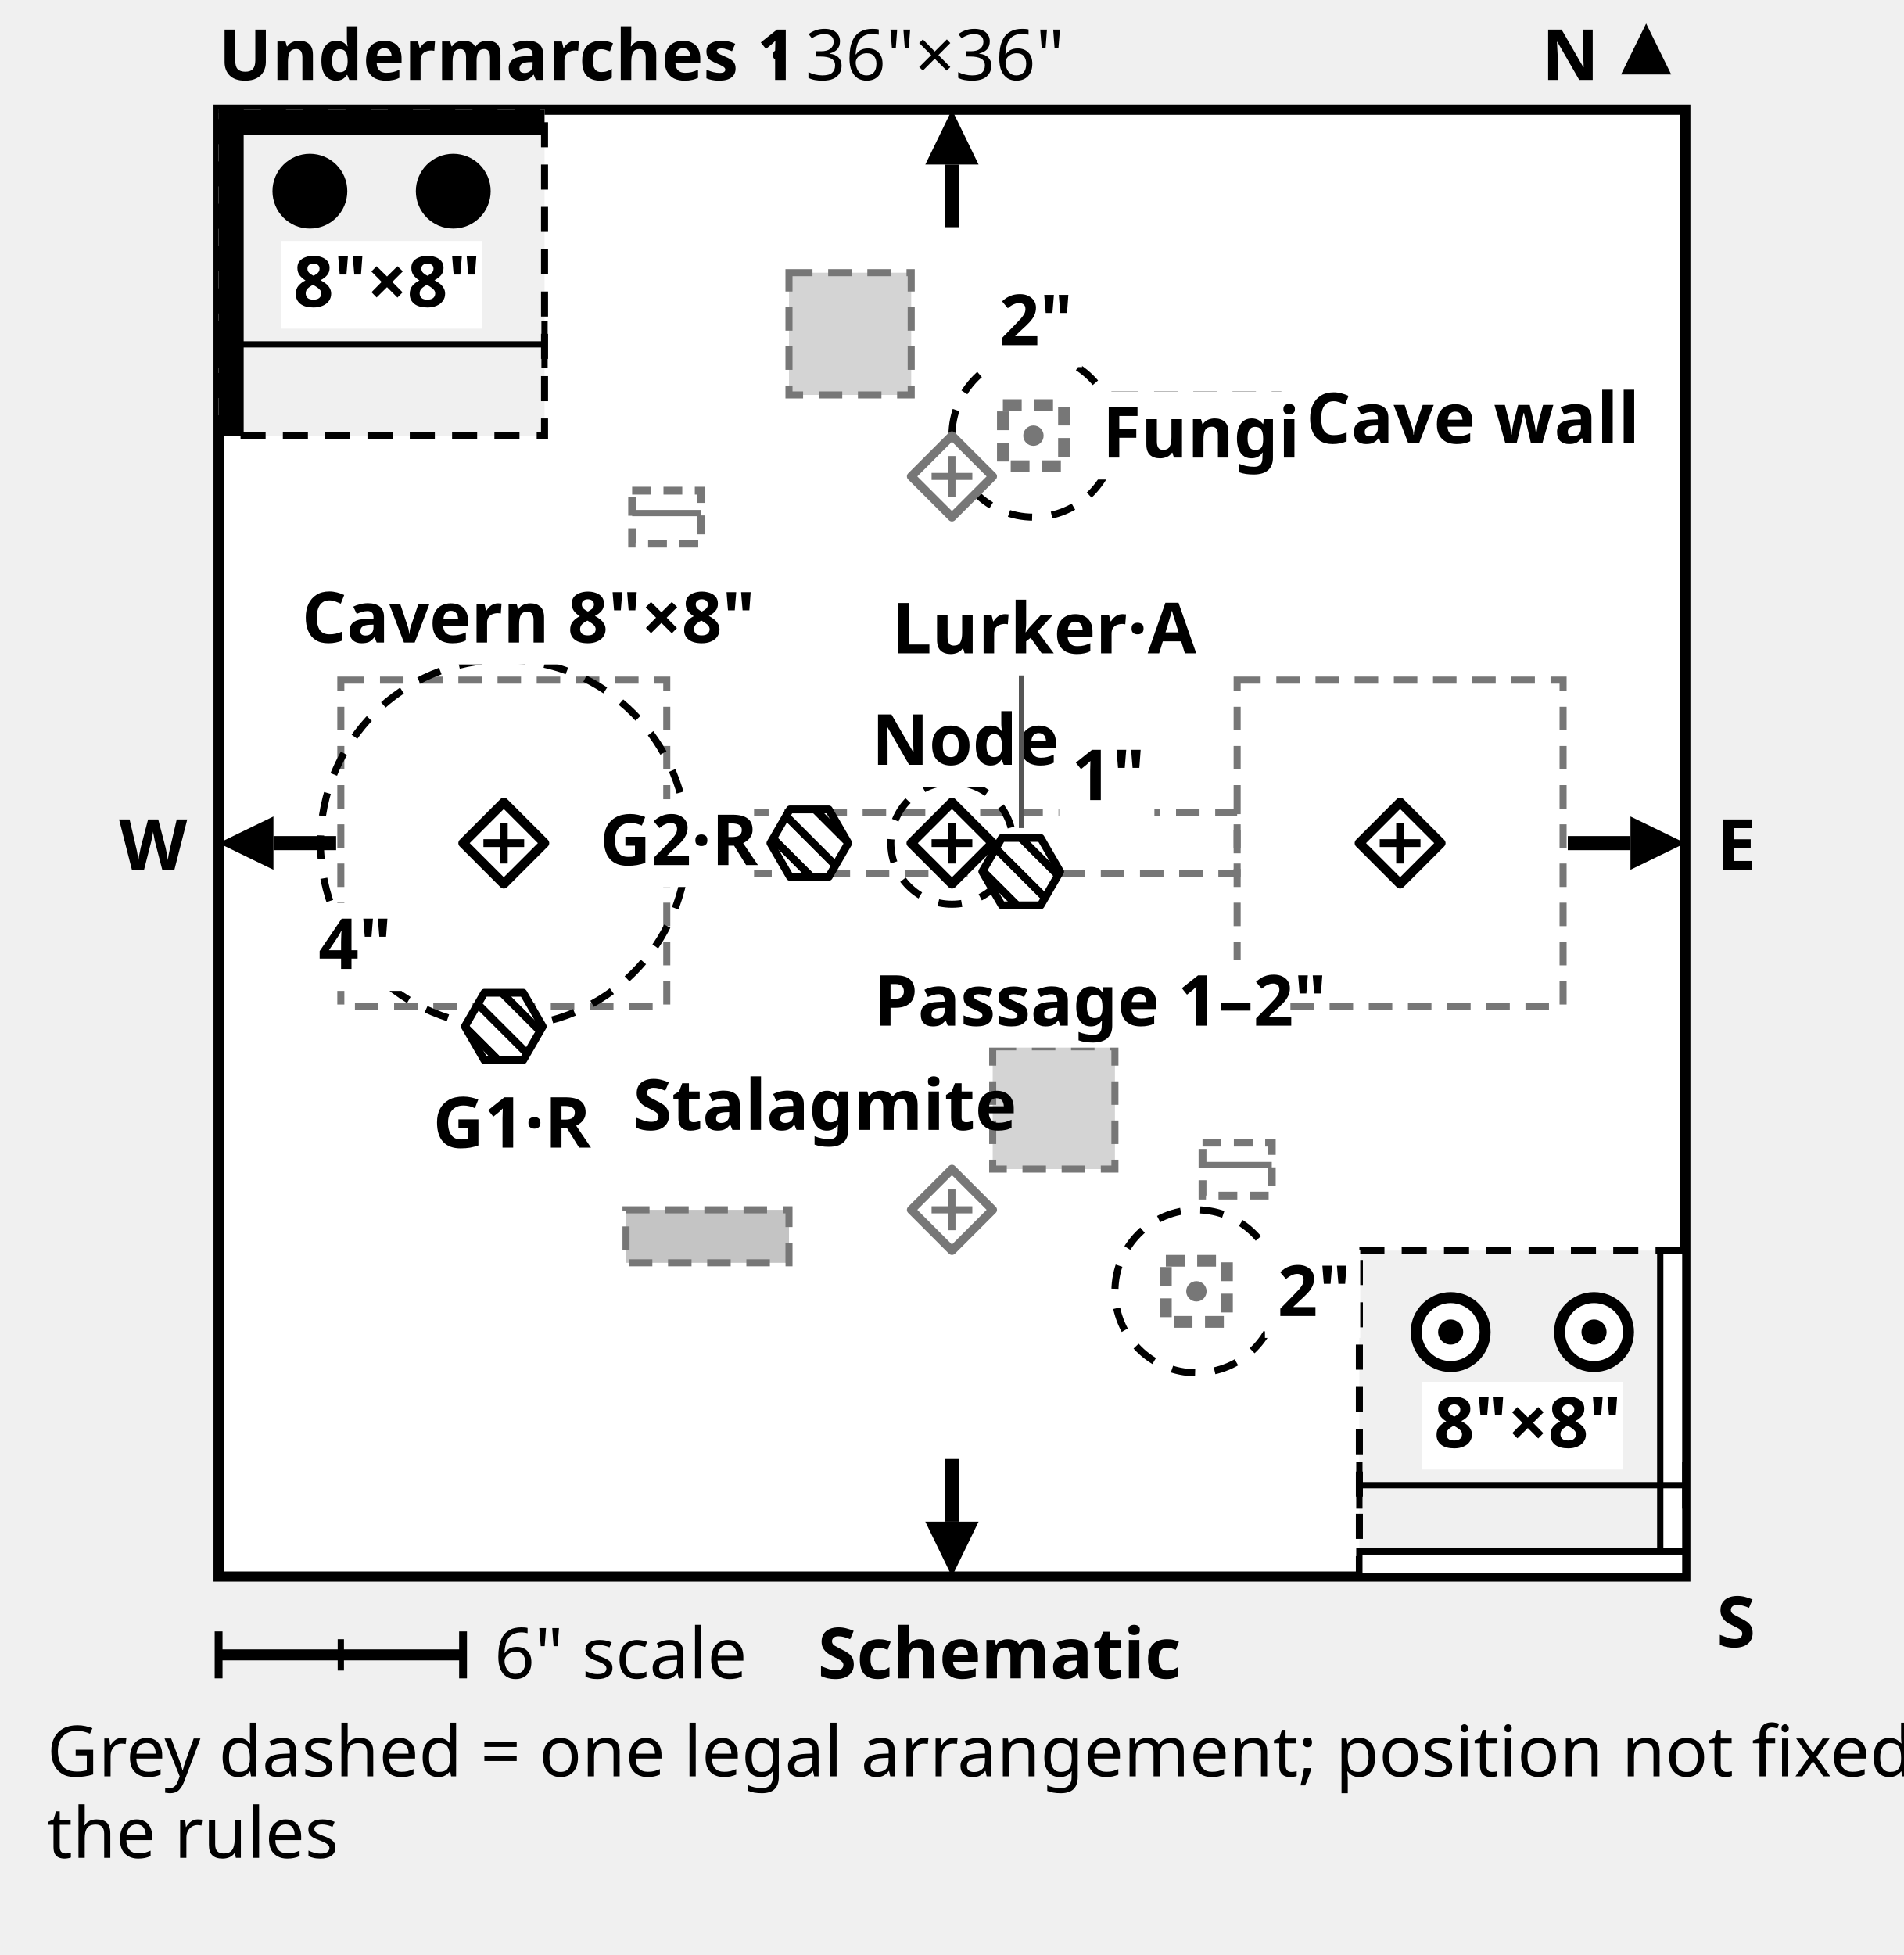
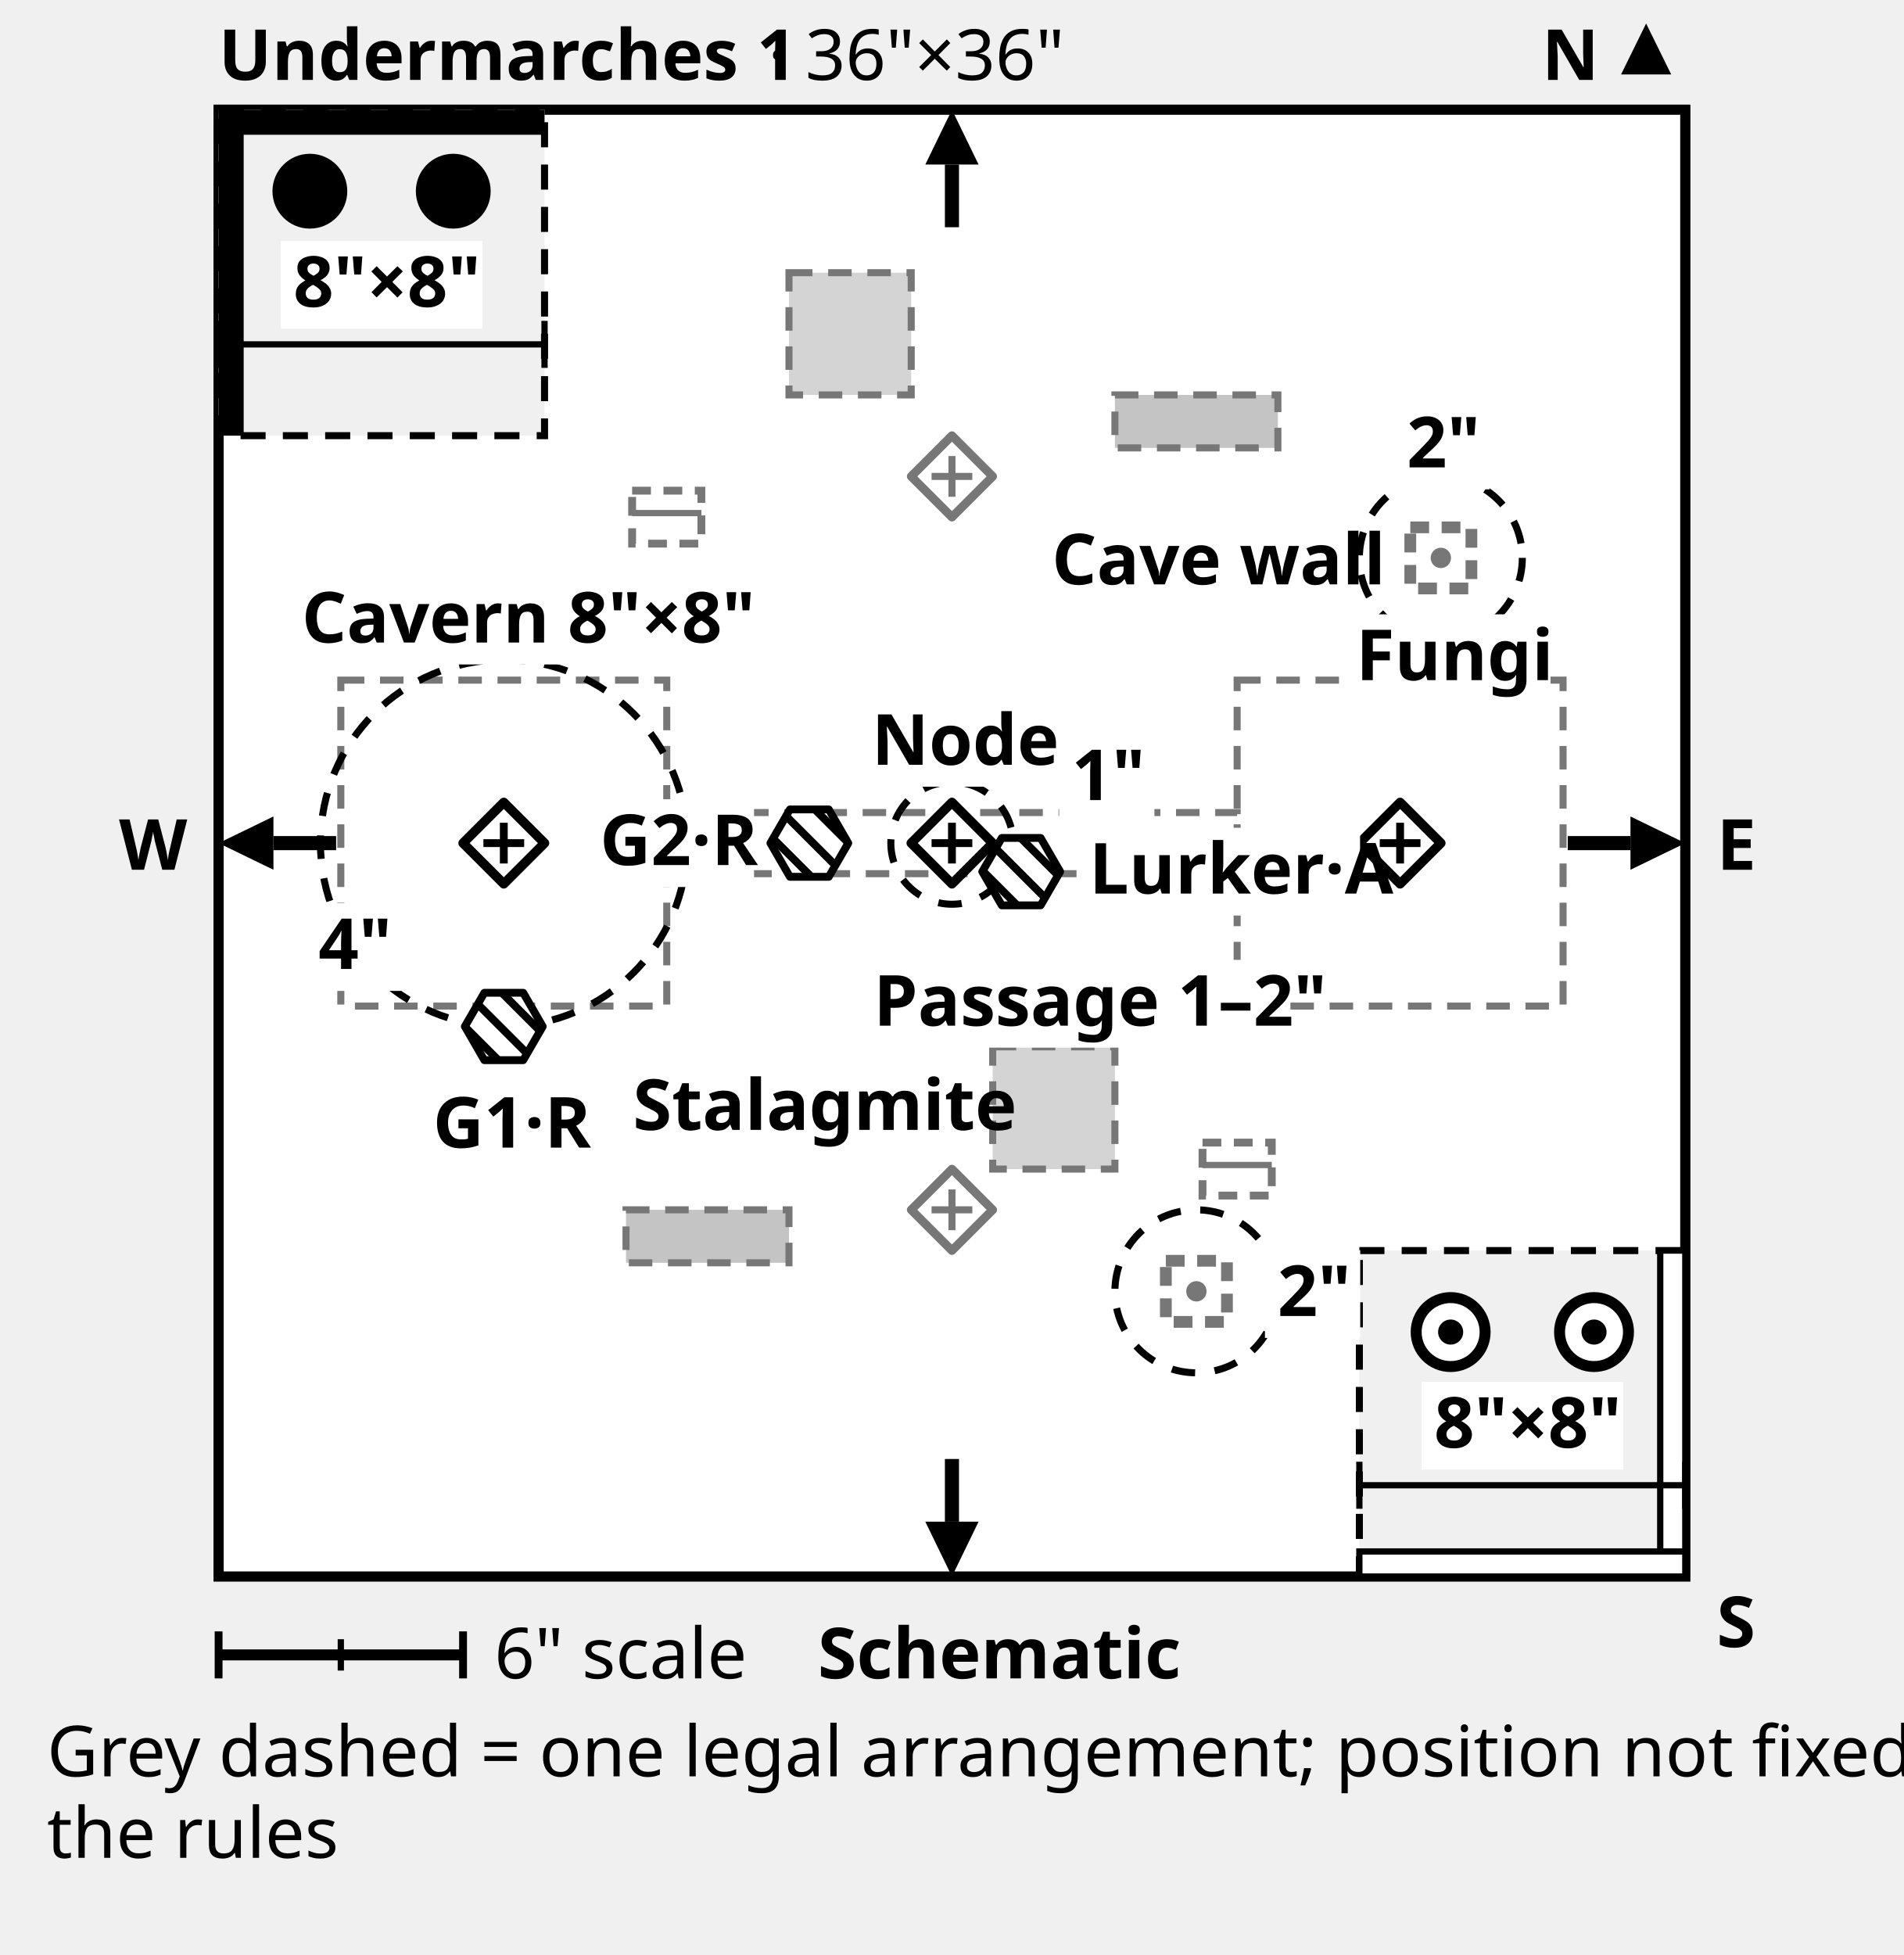
<svg xmlns="http://www.w3.org/2000/svg" width="243pt" height="249.5pt" viewBox="0 0 243 249.5">
  <defs>
    <pattern id="p-cover" width="5" height="5" patternUnits="userSpaceOnUse" patternTransform="rotate(45)">
      <rect width="5" height="5" fill="#fff" />
      <path d="M0 0.5H5M0.5 0V5" stroke="#444" stroke-width="0.7" fill="none" />
    </pattern>
    <pattern id="p-diff" width="4" height="4" patternUnits="userSpaceOnUse">
      <rect width="4" height="4" fill="#fff" />
      <circle cx="1" cy="1" r="0.75" fill="#222" />
      <circle cx="3" cy="3" r="0.75" fill="#222" />
    </pattern>
    <pattern id="p-imp" width="2.4" height="2.4" patternUnits="userSpaceOnUse" patternTransform="rotate(45)">
      <rect width="2.4" height="2.4" fill="#fff" />
      <path d="M0.4 0V2.4" stroke="#000" stroke-width="0.95" fill="none" />
    </pattern>
    <pattern id="p-mon" width="3.2" height="3.2" patternUnits="userSpaceOnUse" patternTransform="rotate(-45)">
      <rect width="3.2" height="3.2" fill="#fff" />
      <path d="M0.5 0V3.2" stroke="#000" stroke-width="1" fill="none" />
    </pattern>
    <pattern id="p-aoe" width="4" height="4" patternUnits="userSpaceOnUse" patternTransform="rotate(-45)">
      <rect width="4" height="4" fill="#fff" />
      <path d="M0.5 0V4" stroke="#777" stroke-width="1.4" fill="none" />
    </pattern>
  </defs>
  <defs>
    <pattern id="p-cover-l" width="5" height="5" patternUnits="userSpaceOnUse" patternTransform="rotate(45)">
      <rect width="5" height="5" fill="#fff" />
      <path d="M0 0.5H5M0.5 0V5" stroke="#aaa" stroke-width="0.6" fill="none" />
    </pattern>
    <pattern id="p-diff-l" width="4" height="4" patternUnits="userSpaceOnUse">
      <rect width="4" height="4" fill="#fff" />
      <circle cx="1" cy="1" r="0.7" fill="#999" />
      <circle cx="3" cy="3" r="0.7" fill="#999" />
    </pattern>
    <pattern id="p-imp-l" width="2.6" height="2.6" patternUnits="userSpaceOnUse" patternTransform="rotate(45)">
      <rect width="2.6" height="2.6" fill="#fff" />
      <path d="M0.4 0V2.6" stroke="#aaa" stroke-width="0.8" fill="none" />
    </pattern>
    <pattern id="p-mon-l" width="3.2" height="3.2" patternUnits="userSpaceOnUse" patternTransform="rotate(-45)">
      <rect width="3.2" height="3.2" fill="#fff" />
      <path d="M0.5 0V3.2" stroke="#999" stroke-width="0.9" fill="none" />
    </pattern>
    <pattern id="p-water" width="6" height="4" patternUnits="userSpaceOnUse">
      <rect width="6" height="4" fill="#fff" />
      <path d="M0 2.2Q1.5 0.4 3 2.2T6 2.2" stroke="#333" stroke-width="0.8" fill="none" />
    </pattern>
    <pattern id="p-water-l" width="6" height="4" patternUnits="userSpaceOnUse">
      <rect width="6" height="4" fill="#fff" />
      <path d="M0 2.2Q1.5 0.4 3 2.2T6 2.2" stroke="#aaa" stroke-width="0.8" fill="none" />
    </pattern>
    <pattern id="p-slip" width="6" height="6" patternUnits="userSpaceOnUse" patternTransform="rotate(-30)">
      <rect width="6" height="6" fill="#fff" />
      <path d="M0.5 1.5H3.5M3.5 4.5H5.5" stroke="#333" stroke-width="0.9" fill="none" />
    </pattern>
    <pattern id="p-slip-l" width="6" height="6" patternUnits="userSpaceOnUse" patternTransform="rotate(-30)">
      <rect width="6" height="6" fill="#fff" />
      <path d="M0.5 1.5H3.5M3.5 4.5H5.5" stroke="#aaa" stroke-width="0.9" fill="none" />
    </pattern>
    <clipPath id="bclip">
      <rect x="22.5" y="14" width="198" height="198" />
    </clipPath>
    <pattern id="p-dark" width="4" height="4" patternUnits="userSpaceOnUse">
      <rect width="4" height="4" fill="#d9d9d9" />
      <path d="M0 4L4 0" stroke="#fff" stroke-width="0.9" fill="none" />
    </pattern>
  </defs>
  <rect x="27.9" y="14" width="187.2" height="187.2" fill="#fff" stroke="#000" stroke-width="1.3" />
  <rect x="27.9" y="14" width="41.6" height="41.6" fill="#f0f0f0" stroke="#000" stroke-width="0.9" stroke-dasharray="3.2 2.2" />
  <rect x="27.9" y="14" width="3.2" height="41.6" fill="#000" />
  <rect x="27.9" y="14" width="41.6" height="3.2" fill="#000" />
  <line x1="27.9" y1="43.95" x2="69.5" y2="43.95" stroke="#000" stroke-width="0.8" stroke-linecap="butt" />
  <line x1="27.9" y1="40.95" x2="27.9" y2="46.95" stroke="#000" stroke-width="0.8" stroke-linecap="butt" />
  <line x1="69.5" y1="40.95" x2="69.5" y2="46.95" stroke="#000" stroke-width="0.8" stroke-linecap="butt" />
  <rect x="173.5" y="159.6" width="41.6" height="41.6" fill="#f0f0f0" stroke="#000" stroke-width="0.9" stroke-dasharray="3.2 2.2" />
  <rect x="211.9" y="159.6" width="3.2" height="41.6" fill="#fff" stroke="#000" stroke-width="0.8" />
  <rect x="173.5" y="198" width="41.6" height="3.2" fill="#fff" stroke="#000" stroke-width="0.8" />
  <line x1="173.5" y1="189.55" x2="215.1" y2="189.55" stroke="#000" stroke-width="0.8" stroke-linecap="butt" />
  <line x1="173.5" y1="186.55" x2="173.5" y2="192.55" stroke="#000" stroke-width="0.8" stroke-linecap="butt" />
  <line x1="215.1" y1="186.55" x2="215.1" y2="192.55" stroke="#000" stroke-width="0.8" stroke-linecap="butt" />
  <rect x="43.5" y="86.8" width="41.6" height="41.6" fill="none" stroke="#777" stroke-width="0.9" stroke-dasharray="3 2" />
  <rect x="157.9" y="86.8" width="41.6" height="41.6" fill="none" stroke="#777" stroke-width="0.9" stroke-dasharray="3 2" />
  <rect x="85.1" y="103.7" width="72.8" height="7.8" fill="none" stroke="#777" stroke-width="0.9" stroke-dasharray="3 2" />
  <rect x="142.3" y="50.4" width="20.8" height="6.76" fill="#c4c4c4" stroke="#777" stroke-width="0.9" stroke-dasharray="3 2" />
  <rect x="79.9" y="154.4" width="20.8" height="6.76" fill="#c4c4c4" stroke="#777" stroke-width="0.9" stroke-dasharray="3 2" />
  <rect x="126.7" y="133.6" width="15.6" height="15.6" fill="#d4d4d4" stroke="#777" stroke-width="0.9" stroke-dasharray="3 2" />
  <rect x="100.7" y="34.8" width="15.6" height="15.6" fill="#d4d4d4" stroke="#777" stroke-width="0.9" stroke-dasharray="3 2" />
  <g clip-path="url(#bclip)">
-     <circle cx="131.9" cy="55.6" r="10.4" fill="none" stroke="#000" stroke-width="0.9" stroke-dasharray="3 2.5" />
+     <circle cx="183.9" cy="71.2" r="10.4" fill="none" stroke="#000" stroke-width="0.9" stroke-dasharray="3 2.5" />
  </g>
  <g clip-path="url(#bclip)">
    <circle cx="152.7" cy="164.8" r="10.4" fill="none" stroke="#000" stroke-width="0.9" stroke-dasharray="3 2.5" />
  </g>
  <circle cx="121.5" cy="107.6" r="7.8" fill="none" stroke="#000" stroke-width="0.9" stroke-dasharray="3 2.5" />
  <circle cx="64.3" cy="107.6" r="23.4" fill="none" stroke="#000" stroke-width="0.9" stroke-dasharray="3 2.5" />
  <polygon points="121.5,102.4 126.7,107.6 121.5,112.8 116.3,107.6" fill="#fff" stroke="#000" stroke-width="1.2" stroke-linejoin="round" />
  <line x1="118.9" y1="107.6" x2="124.1" y2="107.6" stroke="#000" stroke-width="1" stroke-linecap="butt" />
  <line x1="121.5" y1="105" x2="121.5" y2="110.2" stroke="#000" stroke-width="1" stroke-linecap="butt" />
  <polygon points="64.3,102.4 69.5,107.6 64.3,112.8 59.1,107.6" fill="#fff" stroke="#000" stroke-width="1.2" stroke-linejoin="round" />
  <line x1="61.7" y1="107.6" x2="66.9" y2="107.6" stroke="#000" stroke-width="1" stroke-linecap="butt" />
  <line x1="64.3" y1="105" x2="64.3" y2="110.2" stroke="#000" stroke-width="1" stroke-linecap="butt" />
  <polygon points="178.7,102.4 183.9,107.6 178.7,112.8 173.5,107.6" fill="#fff" stroke="#000" stroke-width="1.2" stroke-linejoin="round" />
  <line x1="176.1" y1="107.6" x2="181.3" y2="107.6" stroke="#000" stroke-width="1" stroke-linecap="butt" />
  <line x1="178.7" y1="105" x2="178.7" y2="110.2" stroke="#000" stroke-width="1" stroke-linecap="butt" />
  <polygon points="121.5,55.6 126.7,60.8 121.5,66 116.3,60.8" fill="#fff" stroke="#777" stroke-width="1.1" stroke-linejoin="round" />
  <line x1="118.9" y1="60.8" x2="124.1" y2="60.8" stroke="#777" stroke-width="0.9" stroke-linecap="butt" />
  <line x1="121.5" y1="58.2" x2="121.5" y2="63.4" stroke="#777" stroke-width="0.9" stroke-linecap="butt" />
  <polygon points="121.5,149.2 126.7,154.4 121.5,159.6 116.3,154.4" fill="#fff" stroke="#777" stroke-width="1.1" stroke-linejoin="round" />
  <line x1="118.9" y1="154.4" x2="124.1" y2="154.4" stroke="#777" stroke-width="0.9" stroke-linecap="butt" />
  <line x1="121.5" y1="151.8" x2="121.5" y2="157" stroke="#777" stroke-width="0.9" stroke-linecap="butt" />
  <rect x="80.68" y="62.62" width="8.84" height="6.76" fill="#fff" stroke="#777" stroke-width="1" stroke-dasharray="2.4 1.6" />
  <line x1="80.68" y1="65.48" x2="89.52" y2="65.48" stroke="#777" stroke-width="0.8" stroke-linecap="butt" />
  <rect x="153.48" y="145.82" width="8.84" height="6.76" fill="#fff" stroke="#777" stroke-width="1" stroke-dasharray="2.4 1.6" />
  <line x1="153.48" y1="148.68" x2="162.32" y2="148.68" stroke="#777" stroke-width="0.8" stroke-linecap="butt" />
-   <rect x="128" y="51.7" width="7.8" height="7.8" fill="#fff" stroke="#777" stroke-width="1.5" stroke-dasharray="2.4 1.6" />
-   <circle cx="131.9" cy="55.6" r="1.3" fill="#777" />
+   <rect x="180" y="67.3" width="7.8" height="7.8" fill="#fff" stroke="#777" stroke-width="1.5" stroke-dasharray="2.4 1.6" />
+   <circle cx="183.9" cy="71.2" r="1.3" fill="#777" />
  <rect x="148.8" y="160.9" width="7.8" height="7.8" fill="#fff" stroke="#777" stroke-width="1.5" stroke-dasharray="2.4 1.6" />
  <circle cx="152.7" cy="164.8" r="1.3" fill="#777" />
  <polygon points="135.31,111.24 132.82,115.54 127.86,115.54 125.37,111.24 127.86,106.94 132.82,106.94" fill="url(#p-mon)" stroke="#000" stroke-width="1" stroke-linejoin="round" />
  <polygon points="69.27,131 66.78,135.3 61.82,135.3 59.33,131 61.82,126.7 66.78,126.7" fill="url(#p-mon)" stroke="#000" stroke-width="1" stroke-linejoin="round" />
  <polygon points="108.27,107.6 105.78,111.9 100.82,111.9 98.33,107.6 100.82,103.3 105.78,103.3" fill="url(#p-mon)" stroke="#000" stroke-width="1" stroke-linejoin="round" />
  <line x1="121.5" y1="29" x2="121.5" y2="21" stroke="#000" stroke-width="1.8" stroke-linecap="butt" />
  <polygon points="121.5,14 124.9,21 118.1,21" fill="#000" />
  <line x1="200.1" y1="107.6" x2="208.1" y2="107.6" stroke="#000" stroke-width="1.8" stroke-linecap="butt" />
  <polygon points="215.1,107.6 208.1,111 208.1,104.2" fill="#000" />
  <line x1="121.5" y1="186.2" x2="121.5" y2="194.2" stroke="#000" stroke-width="1.8" stroke-linecap="butt" />
  <polygon points="121.5,201.2 118.1,194.2 124.9,194.2" fill="#000" />
  <line x1="42.9" y1="107.6" x2="34.9" y2="107.6" stroke="#000" stroke-width="1.8" stroke-linecap="butt" />
  <polygon points="27.9,107.6 34.9,104.2 34.9,111" fill="#000" />
  <circle cx="39.55" cy="24.4" r="4.4" fill="#000" stroke="#000" stroke-width="0.75" />
  <circle cx="57.85" cy="24.4" r="4.4" fill="#000" stroke="#000" stroke-width="0.75" />
  <circle cx="185.15" cy="170" r="4.4" fill="#fff" stroke="#000" stroke-width="1.4" />
  <circle cx="185.15" cy="170" r="1.6" fill="#000" />
  <circle cx="203.45" cy="170" r="4.4" fill="#fff" stroke="#000" stroke-width="1.4" />
  <circle cx="203.45" cy="170" r="1.6" fill="#000" />
  <rect x="35.84" y="30.75" width="25.73" height="11.2" fill="#fff" />
  <text x="37.44" y="39.15" font-weight="600" font-family="'Source Sans 3'" font-size="9" fill="#000">8"×8"</text>
  <rect x="181.44" y="176.35" width="25.73" height="11.2" fill="#fff" />
  <text x="183.04" y="184.75" font-weight="600" font-family="'Source Sans 3'" font-size="9" fill="#000">8"×8"</text>
  <rect x="36.91" y="73.6" width="54.77" height="11.2" fill="#fff" />
  <text x="38.51" y="82" font-weight="600" font-family="'Source Sans 3'" font-size="9" fill="#000">Cavern 8"×8"</text>
  <rect x="109.89" y="122.5" width="54.42" height="11.2" fill="#fff" />
  <text x="111.49" y="130.9" font-weight="600" font-family="'Source Sans 3'" font-size="9" fill="#000">Passage 1–2"</text>
-   <rect x="165.1" y="48.18" width="40.1" height="11.2" fill="#fff" />
-   <text x="166.7" y="56.58" font-weight="600" font-family="'Source Sans 3'" font-size="9" fill="#000">Cave wall</text>
+   <rect x="132.65" y="66.18" width="40.1" height="11.2" fill="#fff" />
+   <text x="134.25" y="74.58" font-weight="600" font-family="'Source Sans 3'" font-size="9" fill="#000">Cave wall</text>
  <rect x="79.18" y="135.8" width="45.52" height="11.2" fill="#fff" />
  <text x="80.78" y="144.2" font-weight="600" font-family="'Source Sans 3'" font-size="9" fill="#000">Stalagmite</text>
-   <rect x="125.95" y="35.65" width="12.16" height="11.2" fill="#fff" />
-   <text x="127.55" y="44.05" font-weight="600" font-family="'Source Sans 3'" font-size="9" fill="#000">2"</text>
+   <rect x="177.95" y="51.25" width="12.16" height="11.2" fill="#fff" />
+   <text x="179.55" y="59.65" font-weight="600" font-family="'Source Sans 3'" font-size="9" fill="#000">2"</text>
  <rect x="161.45" y="159.55" width="12.16" height="11.2" fill="#fff" />
  <text x="163.05" y="167.95" font-weight="600" font-family="'Source Sans 3'" font-size="9" fill="#000">2"</text>
  <rect x="135.18" y="93.71" width="12.16" height="11.2" fill="#fff" />
  <text x="136.78" y="102.11" font-weight="600" font-family="'Source Sans 3'" font-size="9" fill="#000">1"</text>
  <rect x="39.04" y="115.26" width="12.16" height="11.2" fill="#fff" />
  <text x="40.64" y="123.66" font-weight="600" font-family="'Source Sans 3'" font-size="9" fill="#000">4"</text>
  <rect x="109.65" y="89.2" width="23.69" height="11.2" fill="#fff" />
  <text x="111.25" y="97.6" font-weight="600" font-family="'Source Sans 3'" font-size="9" fill="#000">Node</text>
-   <rect x="139.1" y="50" width="24.87" height="11.2" fill="#fff" />
-   <text x="140.7" y="58.4" font-weight="600" font-family="'Source Sans 3'" font-size="9" fill="#000">Fungi</text>
-   <line x1="130.34" y1="105.68" x2="130.34" y2="86.18" stroke="#555" stroke-width="0.6" stroke-linecap="butt" />
-   <rect x="112.24" y="74.98" width="36.19" height="11.2" fill="#fff" />
-   <text x="113.84" y="83.38" font-weight="600" font-family="'Source Sans 3'" font-size="9" fill="#000">Lurker·A</text>
+   <rect x="171.46" y="78.4" width="24.87" height="11.2" fill="#fff" />
+   <text x="173.06" y="86.8" font-weight="600" font-family="'Source Sans 3'" font-size="9" fill="#000">Fungi</text>
+   <rect x="137.4" y="105.64" width="36.19" height="11.2" fill="#fff" />
+   <text x="139" y="114.04" font-weight="600" font-family="'Source Sans 3'" font-size="9" fill="#000">Lurker·A</text>
  <rect x="53.66" y="138.06" width="21.27" height="11.2" fill="#fff" />
  <text x="55.26" y="146.46" font-weight="600" font-family="'Source Sans 3'" font-size="9" fill="#000">G1·R</text>
  <rect x="74.97" y="102" width="21.27" height="11.2" fill="#fff" />
  <text x="76.57" y="110.4" font-weight="600" font-family="'Source Sans 3'" font-size="9" fill="#000">G2·R</text>
  <text x="27.9" y="10.2" font-weight="700" font-family="'Source Sans 3'" font-size="9" fill="#000">Undermarches 1</text>
  <text x="98.02" y="10.2" font-weight="400" font-family="'Source Sans 3'" font-size="9" fill="#000">·  36"×36"</text>
  <polygon points="210.1,3 206.9,9.5 213.3,9.5" fill="#000" />
  <text x="204.1" y="10.2" font-weight="700" font-family="'Source Sans 3'" font-size="9" fill="#000" text-anchor="end">N</text>
  <text x="23.9" y="111" font-weight="700" font-family="'Source Sans 3'" font-size="9" fill="#000" text-anchor="end">W</text>
  <text x="219.1" y="111" font-weight="700" font-family="'Source Sans 3'" font-size="9" fill="#000">E</text>
  <line x1="27.9" y1="211.2" x2="59.1" y2="211.2" stroke="#000" stroke-width="1.4" stroke-linecap="butt" />
  <line x1="27.9" y1="208.2" x2="27.9" y2="214.2" stroke="#000" stroke-width="1" stroke-linecap="butt" />
  <line x1="59.1" y1="208.2" x2="59.1" y2="214.2" stroke="#000" stroke-width="1" stroke-linecap="butt" />
  <line x1="43.5" y1="209.2" x2="43.5" y2="213.2" stroke="#000" stroke-width="0.8" stroke-linecap="butt" />
  <text x="63.1" y="214.2" font-weight="400" font-family="'Source Sans 3'" font-size="9" fill="#000">6" scale</text>
  <text x="104.38" y="214.2" font-weight="600" font-family="'Source Sans 3'" font-size="9" fill="#000">Schematic</text>
  <text x="215.1" y="214.2" font-family="'Source Sans 3'" font-size="9" fill="#000" />
  <text x="219.1" y="210.2" font-weight="700" font-family="'Source Sans 3'" font-size="9" fill="#000">S</text>
  <text x="6" y="226.7" font-weight="400" font-family="'Source Sans 3'" font-size="9" fill="#000">Grey dashed = one legal arrangement; position not fixed by</text>
  <text x="6" y="237.1" font-weight="400" font-family="'Source Sans 3'" font-size="9" fill="#000">the rules</text>
</svg>
